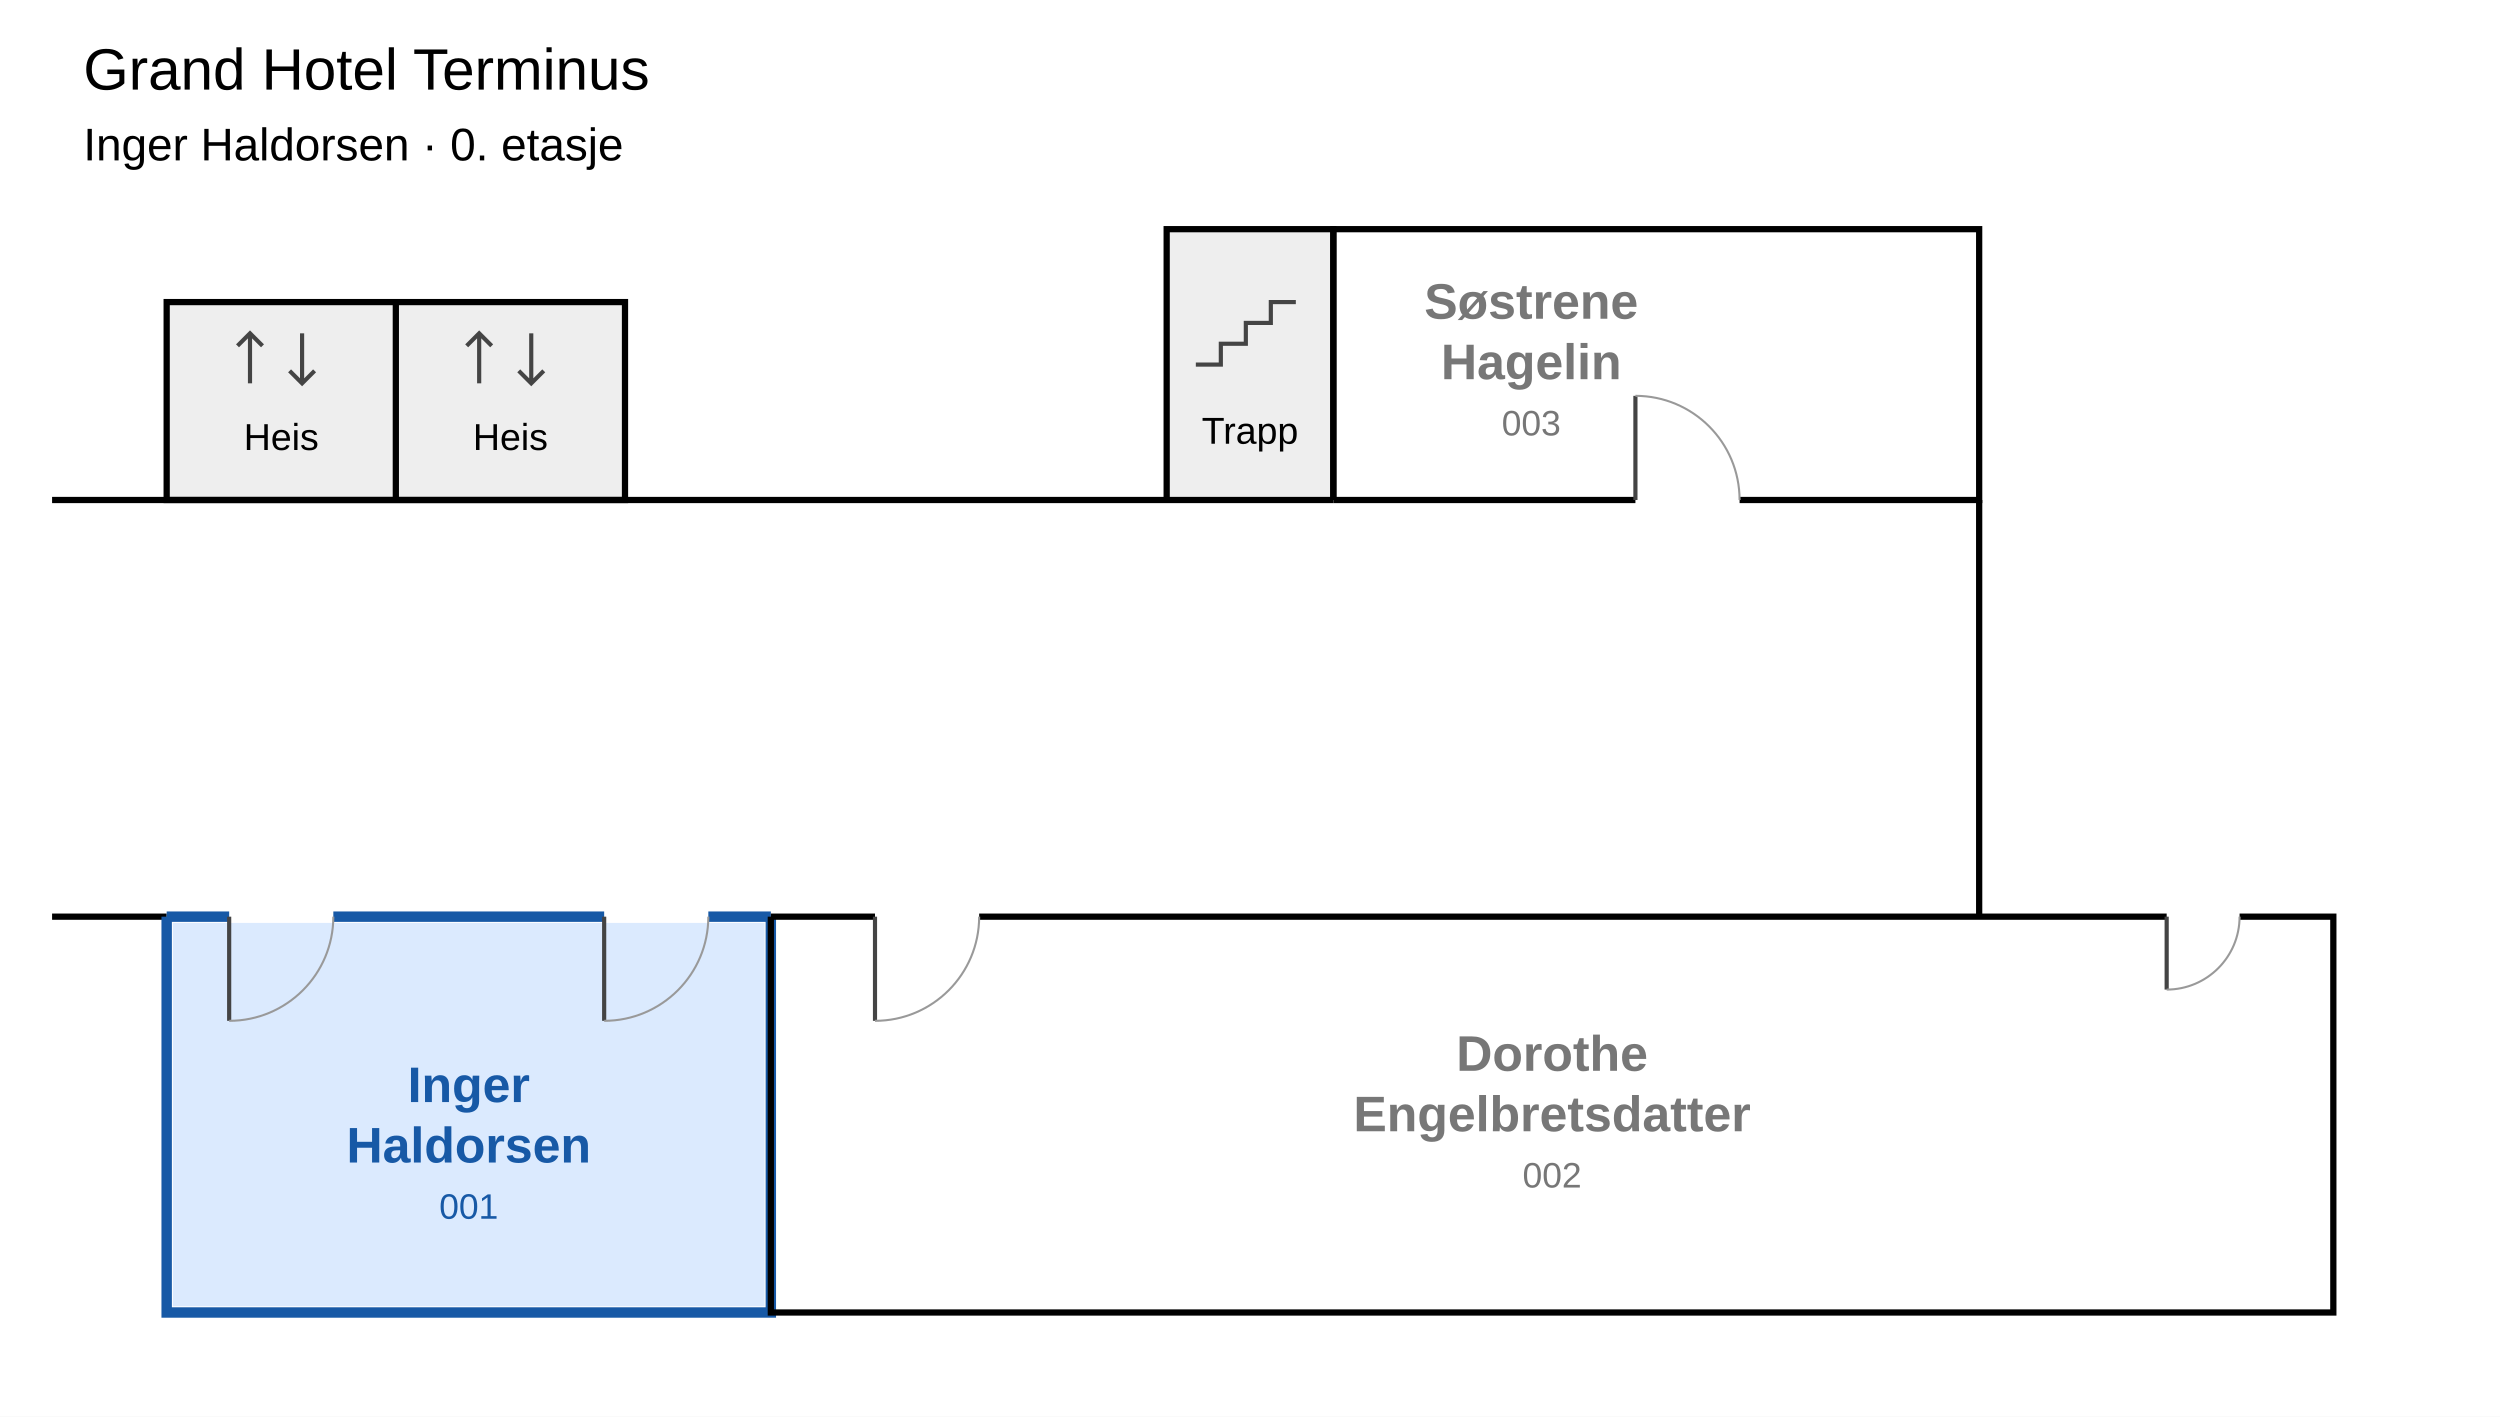
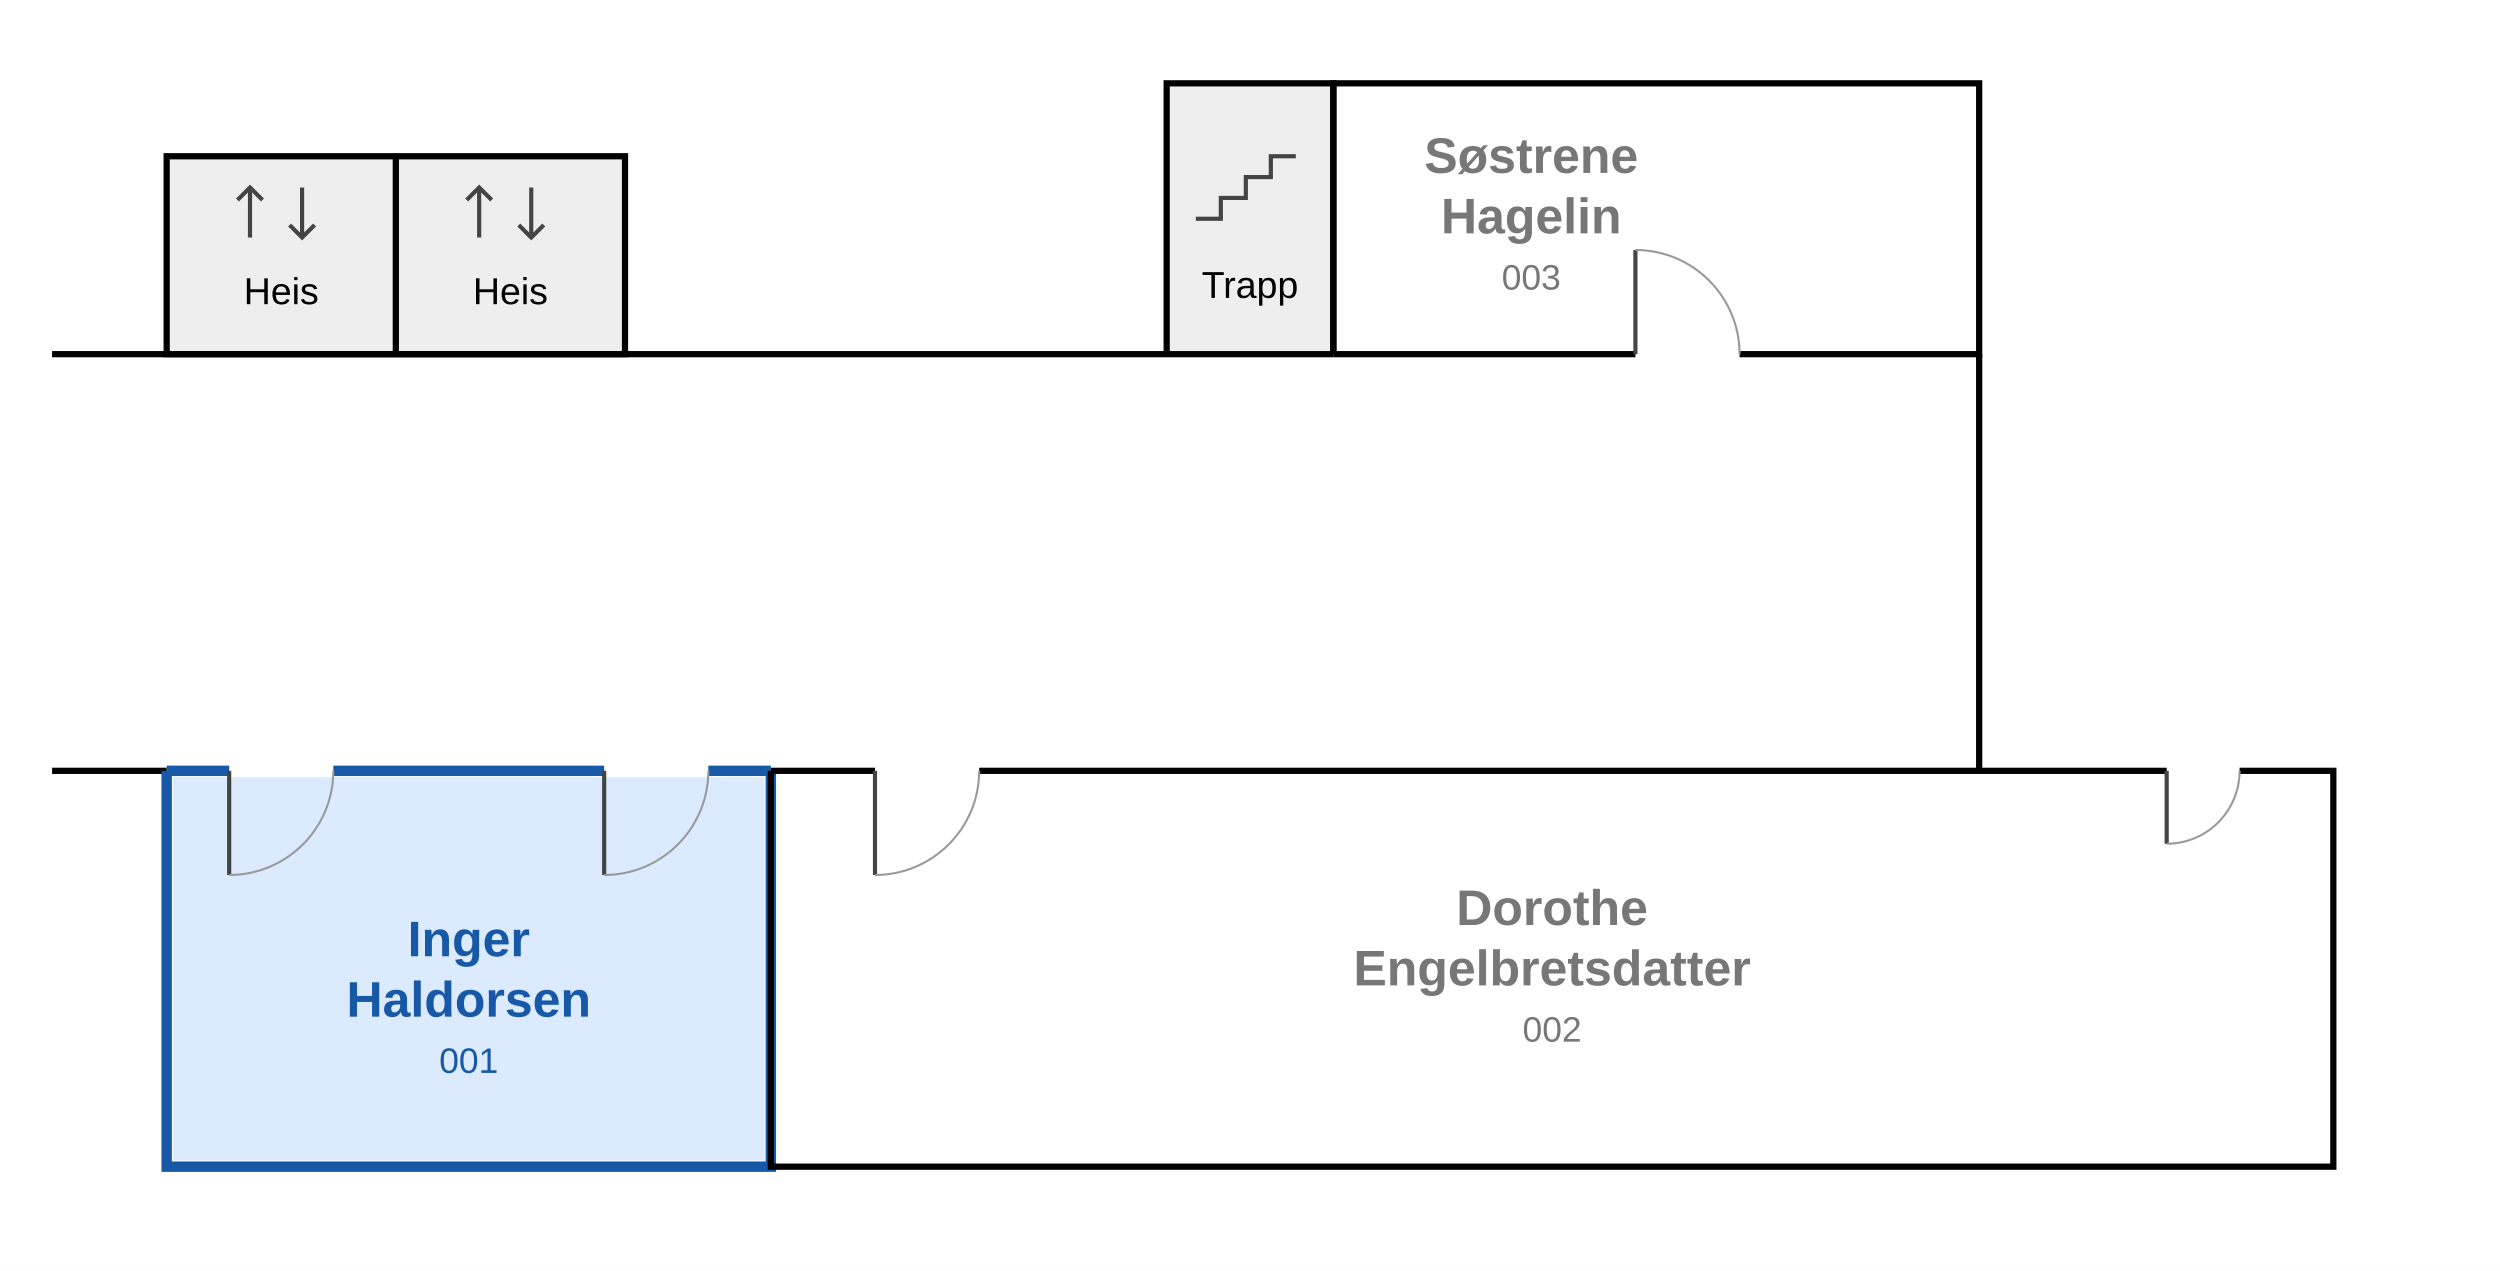
- <svg xmlns="http://www.w3.org/2000/svg" width="1200" height="680" viewBox="0 0 1200 680" role="img" aria-labelledby="t0-001-title t0-001-desc" lang="nb">
+ <svg xmlns="http://www.w3.org/2000/svg" width="1200" height="610" viewBox="0 70 1200 610" role="img" aria-labelledby="t0-001-title t0-001-desc" lang="nb">
  <rect width="1200" height="680" fill="white" />
  <g font-family="Arial, Helvetica, sans-serif">
-     <text x="40" y="43" font-size="28">Grand Hotel Terminus</text>
-     <text x="40" y="77" font-size="22">Inger Haldorsen · 0. etasje</text>
    <rect x="83" y="443" width="284" height="184" fill="#dbeafe" />
    <g fill="#eee" stroke="black" stroke-width="3">
      <path d="M 80,240 V 145 H 300 V 240 Z M 190,145 V 240" />
      <path d="M 560,240 V 110 H 640 V 240" />
    </g>
    <g fill="none" stroke="black" stroke-width="3">
      <path d="M 25,240 H 640 M 950,240 V 440 M 25,440 H 80" />
    </g>
    <g fill="none" stroke="#444" stroke-width="2">
      <path d="M 120,184 V 160 M 114,166 L 120,160 L 126,166 M 145,160 V 184 M 139,178 L 145,184 L 151,178" />
      <path d="M 230,184 V 160 M 224,166 L 230,160 L 236,166 M 255,160 V 184 M 249,178 L 255,184 L 261,178" />
      <path d="M 574,175 H 586 V 165 H 598 V 155 H 610 V 145 H 622" />
    </g>
    <g text-anchor="middle" font-size="18">
      <text x="135" y="216">Heis</text>
      <text x="245" y="216">Heis</text>
      <text x="600" y="213">Trapp</text>
    </g>
    <g id="t0-001-room-001" data-room-number="001" data-room-name="Inger Haldorsen">
      <path d="M 80,440 V 630 H 370 V 440 M 80,440 H 110 M 160,440 H 290 M 340,440 H 370" fill="none" stroke="#1759a6" stroke-width="5" />
      <g text-anchor="middle" fill="#1759a6">
        <text x="225" y="529" font-size="24" font-weight="bold">Inger</text>
        <text x="225" y="558" font-size="24" font-weight="bold">Haldorsen</text>
        <text x="225" y="585" font-size="17">001</text>
      </g>
    </g>
    <g id="t0-001-room-002" data-room-number="002" data-room-name="Dorothe Engelbretsdatter">
      <path d="M 370,440 V 630 H 1120 V 440 H 1075 M 1040,440 H 470 M 420,440 H 370" fill="none" stroke="black" stroke-width="3" />
      <g text-anchor="middle" fill="#777">
        <text x="745" y="514" font-size="24" font-weight="bold">Dorothe</text>
        <text x="745" y="543" font-size="24" font-weight="bold">Engelbretsdatter</text>
        <text x="745" y="570" font-size="17">002</text>
      </g>
    </g>
    <g id="t0-001-room-003" data-room-number="003" data-room-name="Søstrene Hagelin">
      <path d="M 640,240 V 110 H 950 V 240 H 835 M 785,240 H 640" fill="none" stroke="black" stroke-width="3" />
      <g text-anchor="middle" fill="#777">
        <text x="735" y="153" font-size="24" font-weight="bold">Søstrene</text>
        <text x="735" y="182" font-size="24" font-weight="bold">Hagelin</text>
        <text x="735" y="209" font-size="17">003</text>
      </g>
    </g>
    <g fill="none">
      <path d="M 110,440 v 50" stroke="#444" stroke-width="2" />
      <path d="M 160,440 A 50,50 0 0 1 110,490" stroke="#999" stroke-width="1" />
    </g>
    <g fill="none">
      <path d="M 290,440 v 50" stroke="#444" stroke-width="2" />
      <path d="M 340,440 A 50,50 0 0 1 290,490" stroke="#999" stroke-width="1" />
    </g>
    <g fill="none">
      <path d="M 420,440 v 50" stroke="#444" stroke-width="2" />
      <path d="M 470,440 A 50,50 0 0 1 420,490" stroke="#999" stroke-width="1" />
    </g>
    <g fill="none">
      <path d="M 1040,440 v 35" stroke="#444" stroke-width="2" />
      <path d="M 1075,440 A 35,35 0 0 1 1040,475" stroke="#999" stroke-width="1" />
    </g>
    <g fill="none">
      <path d="M 785,240 v -50" stroke="#444" stroke-width="2" />
      <path d="M 835,240 A 50,50 0 0 0 785,190" stroke="#999" stroke-width="1" />
    </g>
  </g>
</svg>
